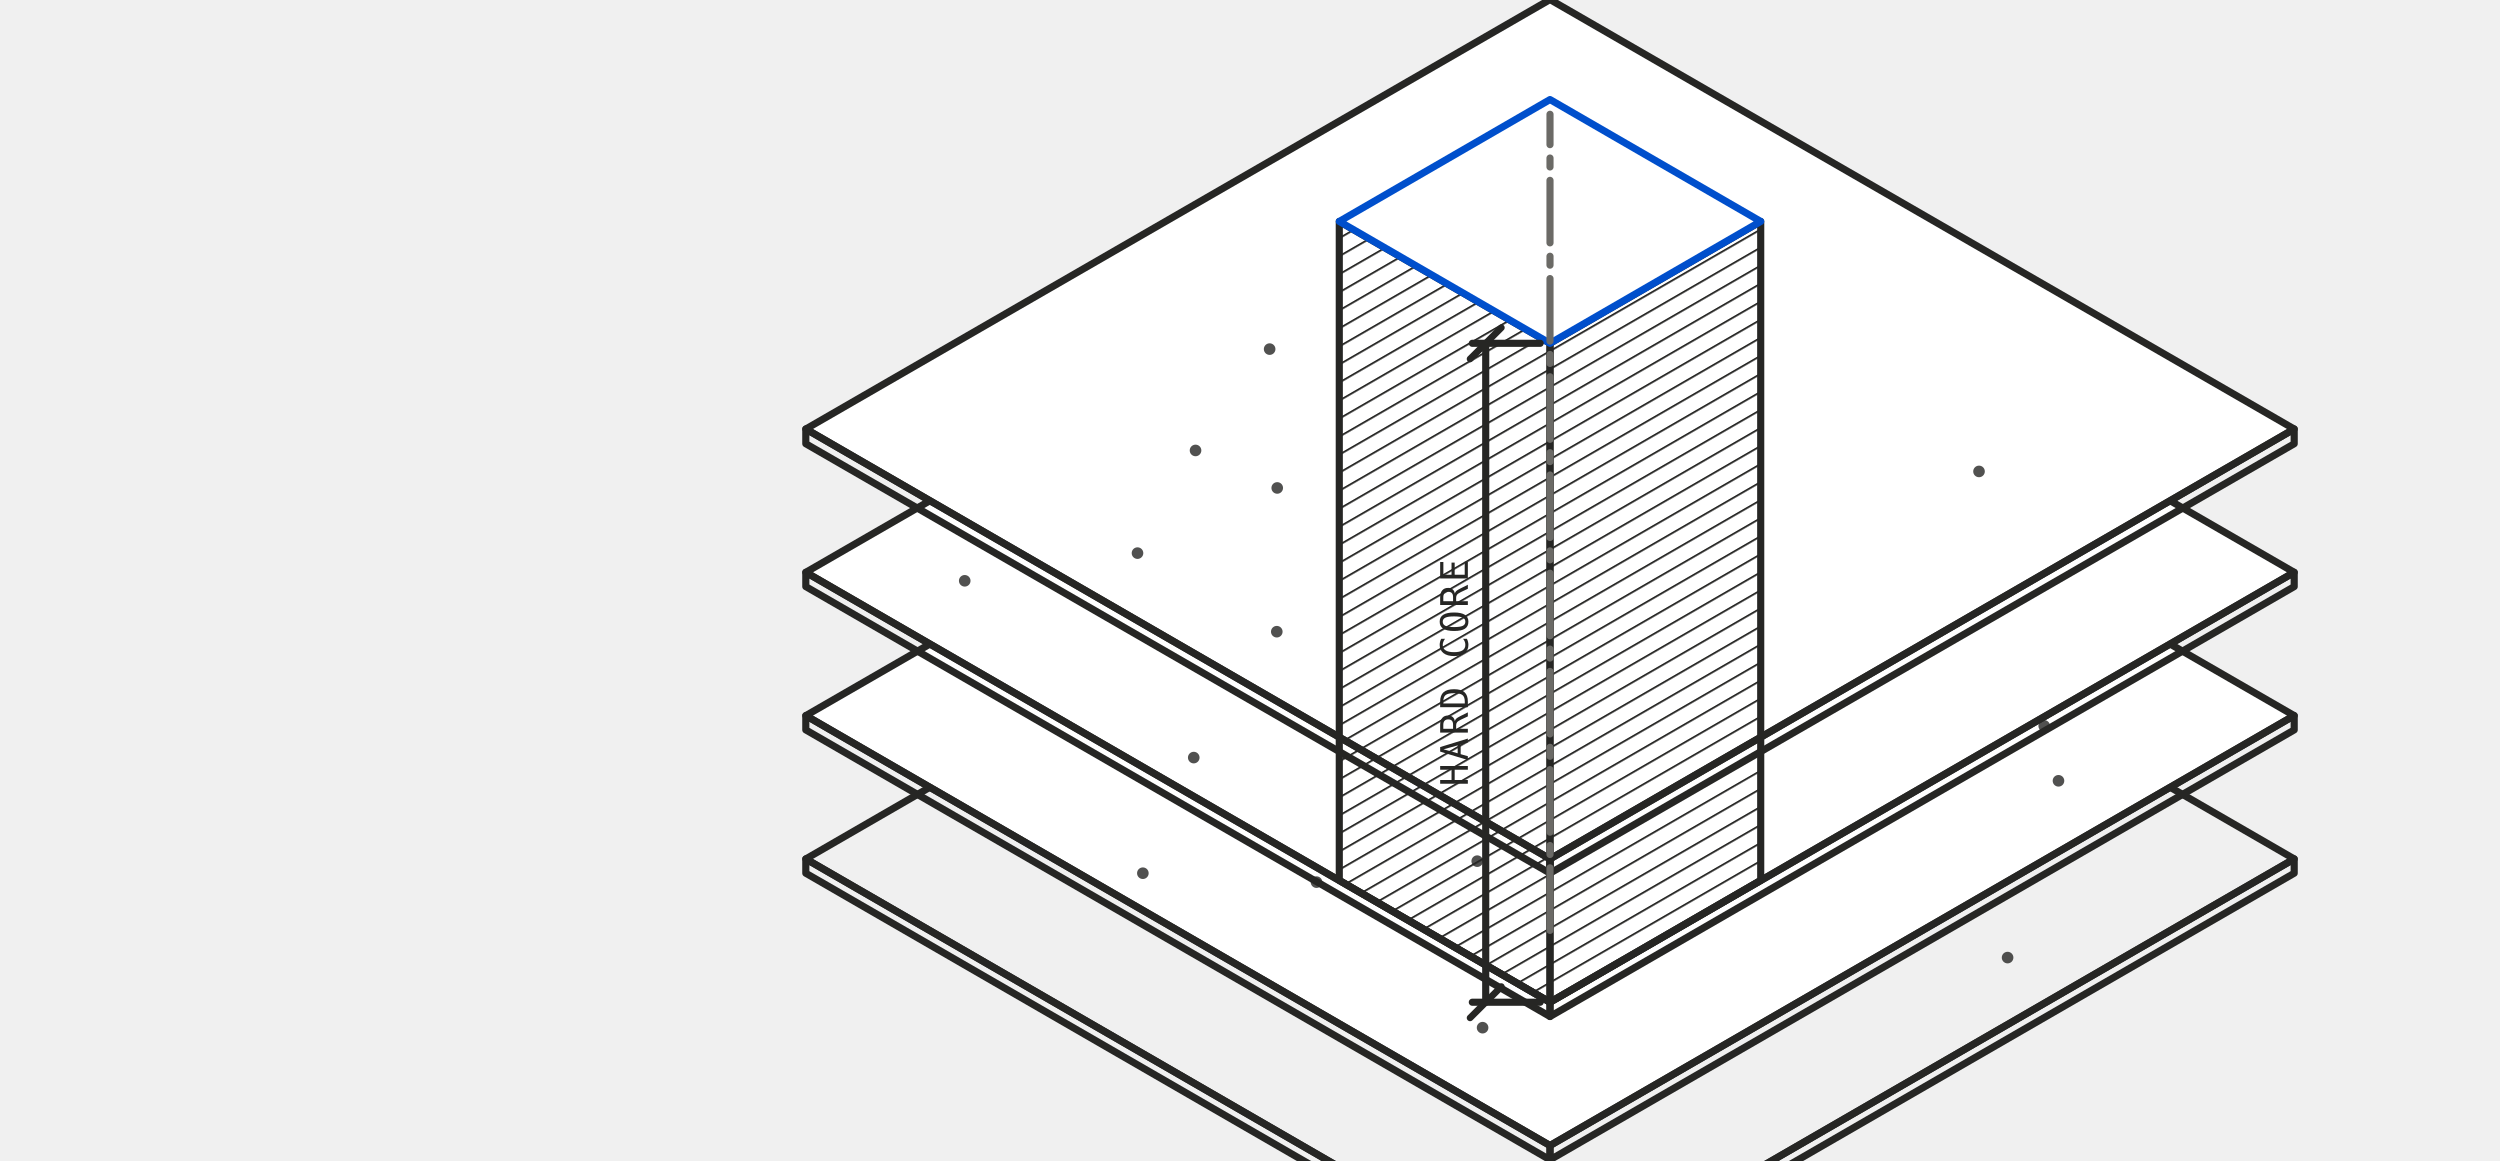
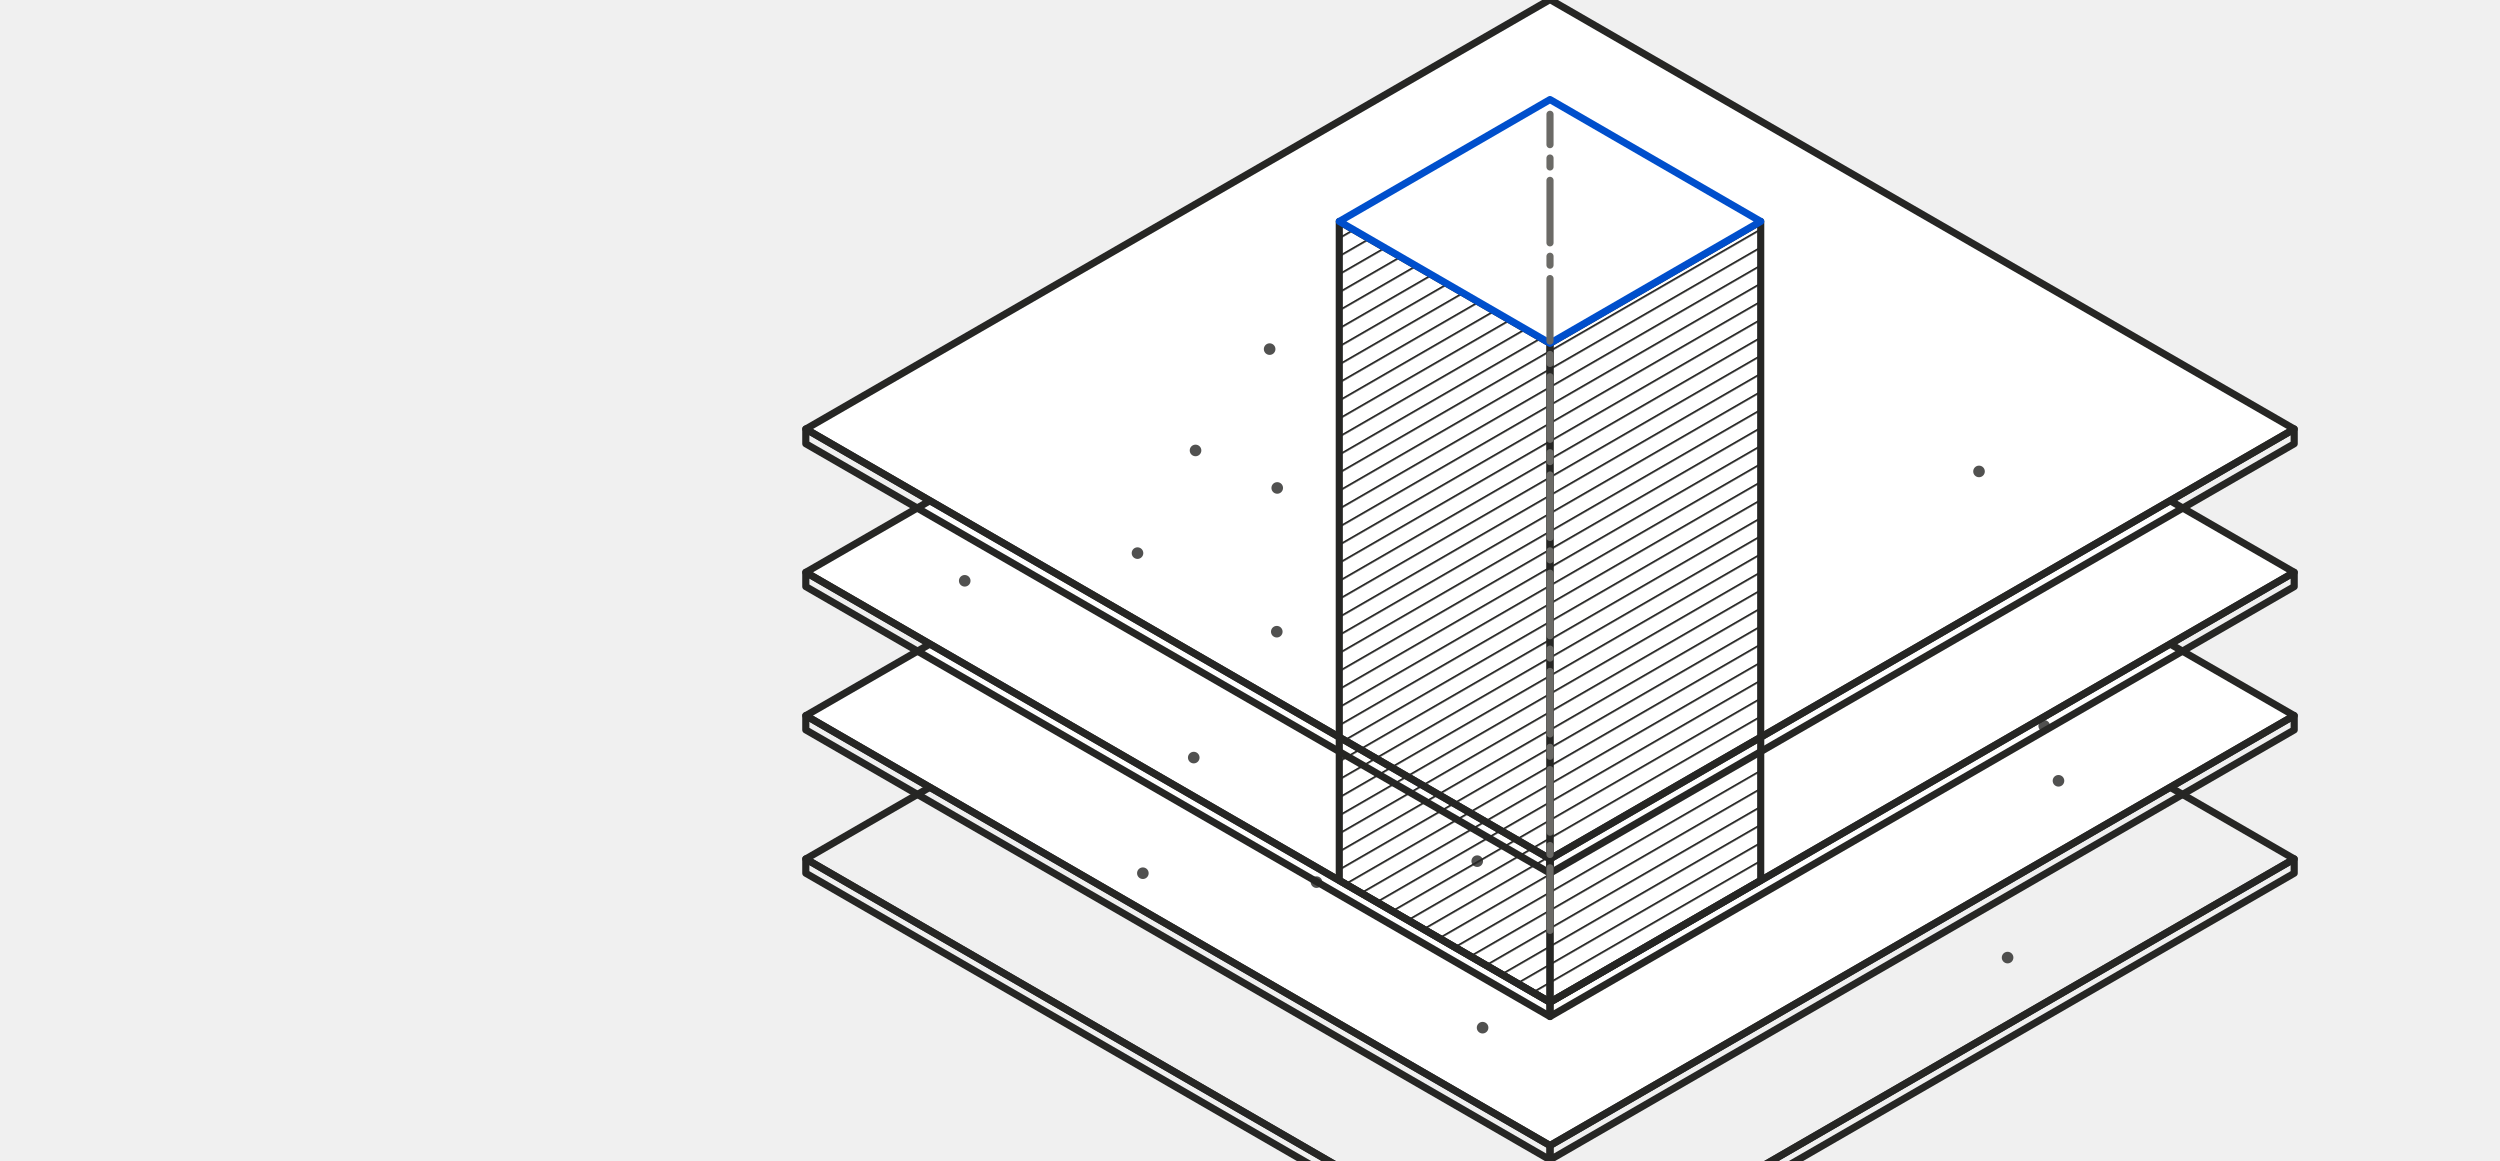
<svg xmlns="http://www.w3.org/2000/svg" viewBox="0 0 560 260" width="560" height="260" role="img" aria-label="An axonometric drawing: a hatched hard core rising through free floor plates">
  <defs>
    <pattern id="h0" width="3.5" height="3.5" patternUnits="userSpaceOnUse" patternTransform="rotate(60)">
      <line x1="0" y1="0" x2="0" y2="3.5" stroke="#262624" stroke-width="0.8" />
    </pattern>
  </defs>
  <g fill="none" stroke-linecap="round" stroke-linejoin="round">
    <path d="M347.2 96.1L513.9 192.4L347.2 288.7L180.5 192.4Z" stroke="#262624" stroke-width="1.6" fill="none" />
    <path d="M513.9 192.4L347.2 288.7L347.2 291.9L513.9 195.6Z" stroke="#262624" stroke-width="1.6" fill="none" />
    <path d="M180.5 192.4L347.2 288.7L347.2 291.9L180.5 195.6Z" stroke="#262624" stroke-width="1.6" fill="none" />
    <circle cx="303.7" cy="221.4" r="1.3" fill="#262624" stroke="none" opacity="0.8" />
    <circle cx="449.7" cy="214.5" r="1.3" fill="#262624" stroke="none" opacity="0.8" />
    <circle cx="356.7" cy="233.9" r="1.3" fill="#262624" stroke="none" opacity="0.8" />
    <circle cx="431.4" cy="172.2" r="1.3" fill="#262624" stroke="none" opacity="0.8" />
    <circle cx="292.6" cy="140.4" r="1.3" fill="#262624" stroke="none" opacity="0.8" />
    <circle cx="422.7" cy="192.3" r="1.3" fill="#262624" stroke="none" opacity="0.8" />
    <path d="M347.2 64.1L513.9 160.3L347.2 256.6L180.5 160.3Z" stroke="#262624" stroke-width="1.6" fill="#ffffff" />
    <path d="M513.9 160.3L347.2 256.6L347.2 259.8L513.9 163.5Z" stroke="#262624" stroke-width="1.6" fill="none" />
    <path d="M180.5 160.3L347.2 256.6L347.2 259.8L180.5 163.5Z" stroke="#262624" stroke-width="1.6" fill="none" />
    <circle cx="332.1" cy="230.2" r="1.3" fill="#262624" stroke="none" opacity="0.8" />
    <circle cx="256.0" cy="195.6" r="1.3" fill="#262624" stroke="none" opacity="0.8" />
    <circle cx="232.5" cy="149.3" r="1.3" fill="#262624" stroke="none" opacity="0.8" />
    <circle cx="457.9" cy="162.6" r="1.3" fill="#262624" stroke="none" opacity="0.8" />
    <circle cx="461.1" cy="174.9" r="1.3" fill="#262624" stroke="none" opacity="0.8" />
    <circle cx="294.9" cy="197.6" r="1.3" fill="#262624" stroke="none" opacity="0.8" />
    <path d="M347.2 32.0L513.9 128.2L347.2 224.5L180.5 128.2Z" stroke="#262624" stroke-width="1.6" fill="#ffffff" />
    <path d="M513.9 128.2L347.2 224.5L347.2 227.7L513.9 131.4Z" stroke="#262624" stroke-width="1.6" fill="none" />
    <path d="M180.5 128.2L347.2 224.5L347.2 227.7L180.5 131.4Z" stroke="#262624" stroke-width="1.6" fill="none" />
    <circle cx="216.1" cy="130.1" r="1.3" fill="#262624" stroke="none" opacity="0.8" />
    <circle cx="267.4" cy="169.7" r="1.3" fill="#262624" stroke="none" opacity="0.8" />
    <circle cx="244.7" cy="124.2" r="1.3" fill="#262624" stroke="none" opacity="0.8" />
    <circle cx="330.9" cy="192.9" r="1.3" fill="#262624" stroke="none" opacity="0.8" />
    <circle cx="293.0" cy="74.4" r="1.3" fill="#262624" stroke="none" opacity="0.8" />
    <circle cx="240.2" cy="110.9" r="1.3" fill="#262624" stroke="none" opacity="0.8" />
    <path d="M347.2 -0.1L513.9 96.1L347.2 192.4L180.5 96.1Z" stroke="#262624" stroke-width="1.6" fill="#ffffff" />
    <path d="M513.9 96.1L347.2 192.4L347.2 195.6L513.9 99.4Z" stroke="#262624" stroke-width="1.6" fill="none" />
    <path d="M180.5 96.1L347.2 192.4L347.2 195.6L180.5 99.4Z" stroke="#262624" stroke-width="1.6" fill="none" />
    <circle cx="254.8" cy="123.9" r="1.3" fill="#262624" stroke="none" opacity="0.8" />
    <circle cx="286.1" cy="109.3" r="1.3" fill="#262624" stroke="none" opacity="0.8" />
    <circle cx="443.3" cy="105.6" r="1.3" fill="#262624" stroke="none" opacity="0.8" />
    <circle cx="286.0" cy="141.5" r="1.3" fill="#262624" stroke="none" opacity="0.8" />
    <circle cx="267.8" cy="100.9" r="1.3" fill="#262624" stroke="none" opacity="0.8" />
    <circle cx="284.4" cy="78.2" r="1.3" fill="#262624" stroke="none" opacity="0.8" />
    <path d="M394.4 197.2L347.2 224.5L347.2 76.9L394.4 49.6Z" stroke="#262624" stroke-width="1.6" fill="url(#h0)" />
    <path d="M300.0 197.2L347.2 224.5L347.2 76.9L300.0 49.6Z" stroke="#262624" stroke-width="1.6" fill="url(#h0)" />
    <path d="M347.2 22.3L394.4 49.6L347.2 76.9L300.0 49.6Z" stroke="#004fcc" stroke-width="1.6" fill="#ffffff" />
    <path d="M347.2 208.4L347.2 25.6" stroke="#6b6a66" stroke-width="1.6" stroke-dasharray="14 3 2 3" />
-     <path d="M345.0 224.5L329.8 224.5" stroke="#262624" stroke-width="1.6" />
-     <path d="M345.0 76.9L329.8 76.9" stroke="#262624" stroke-width="1.6" />
-     <path d="M332.8 224.5L332.8 76.9" stroke="#262624" stroke-width="1.6" />
-     <path d="M329.3 228.0L336.3 221.0" stroke="#262624" stroke-width="1.5" />
-     <path d="M329.3 80.4L336.3 73.4" stroke="#262624" stroke-width="1.5" />
-     <text x="332.8" y="146.7" font-family="ui-monospace, 'IBM Plex Mono', Menlo, monospace" font-size="8.5" letter-spacing=".6" fill="#262624" text-anchor="middle" stroke="none" transform="rotate(-90.0 332.8 150.7)">HARD CORE</text>
  </g>
</svg>
